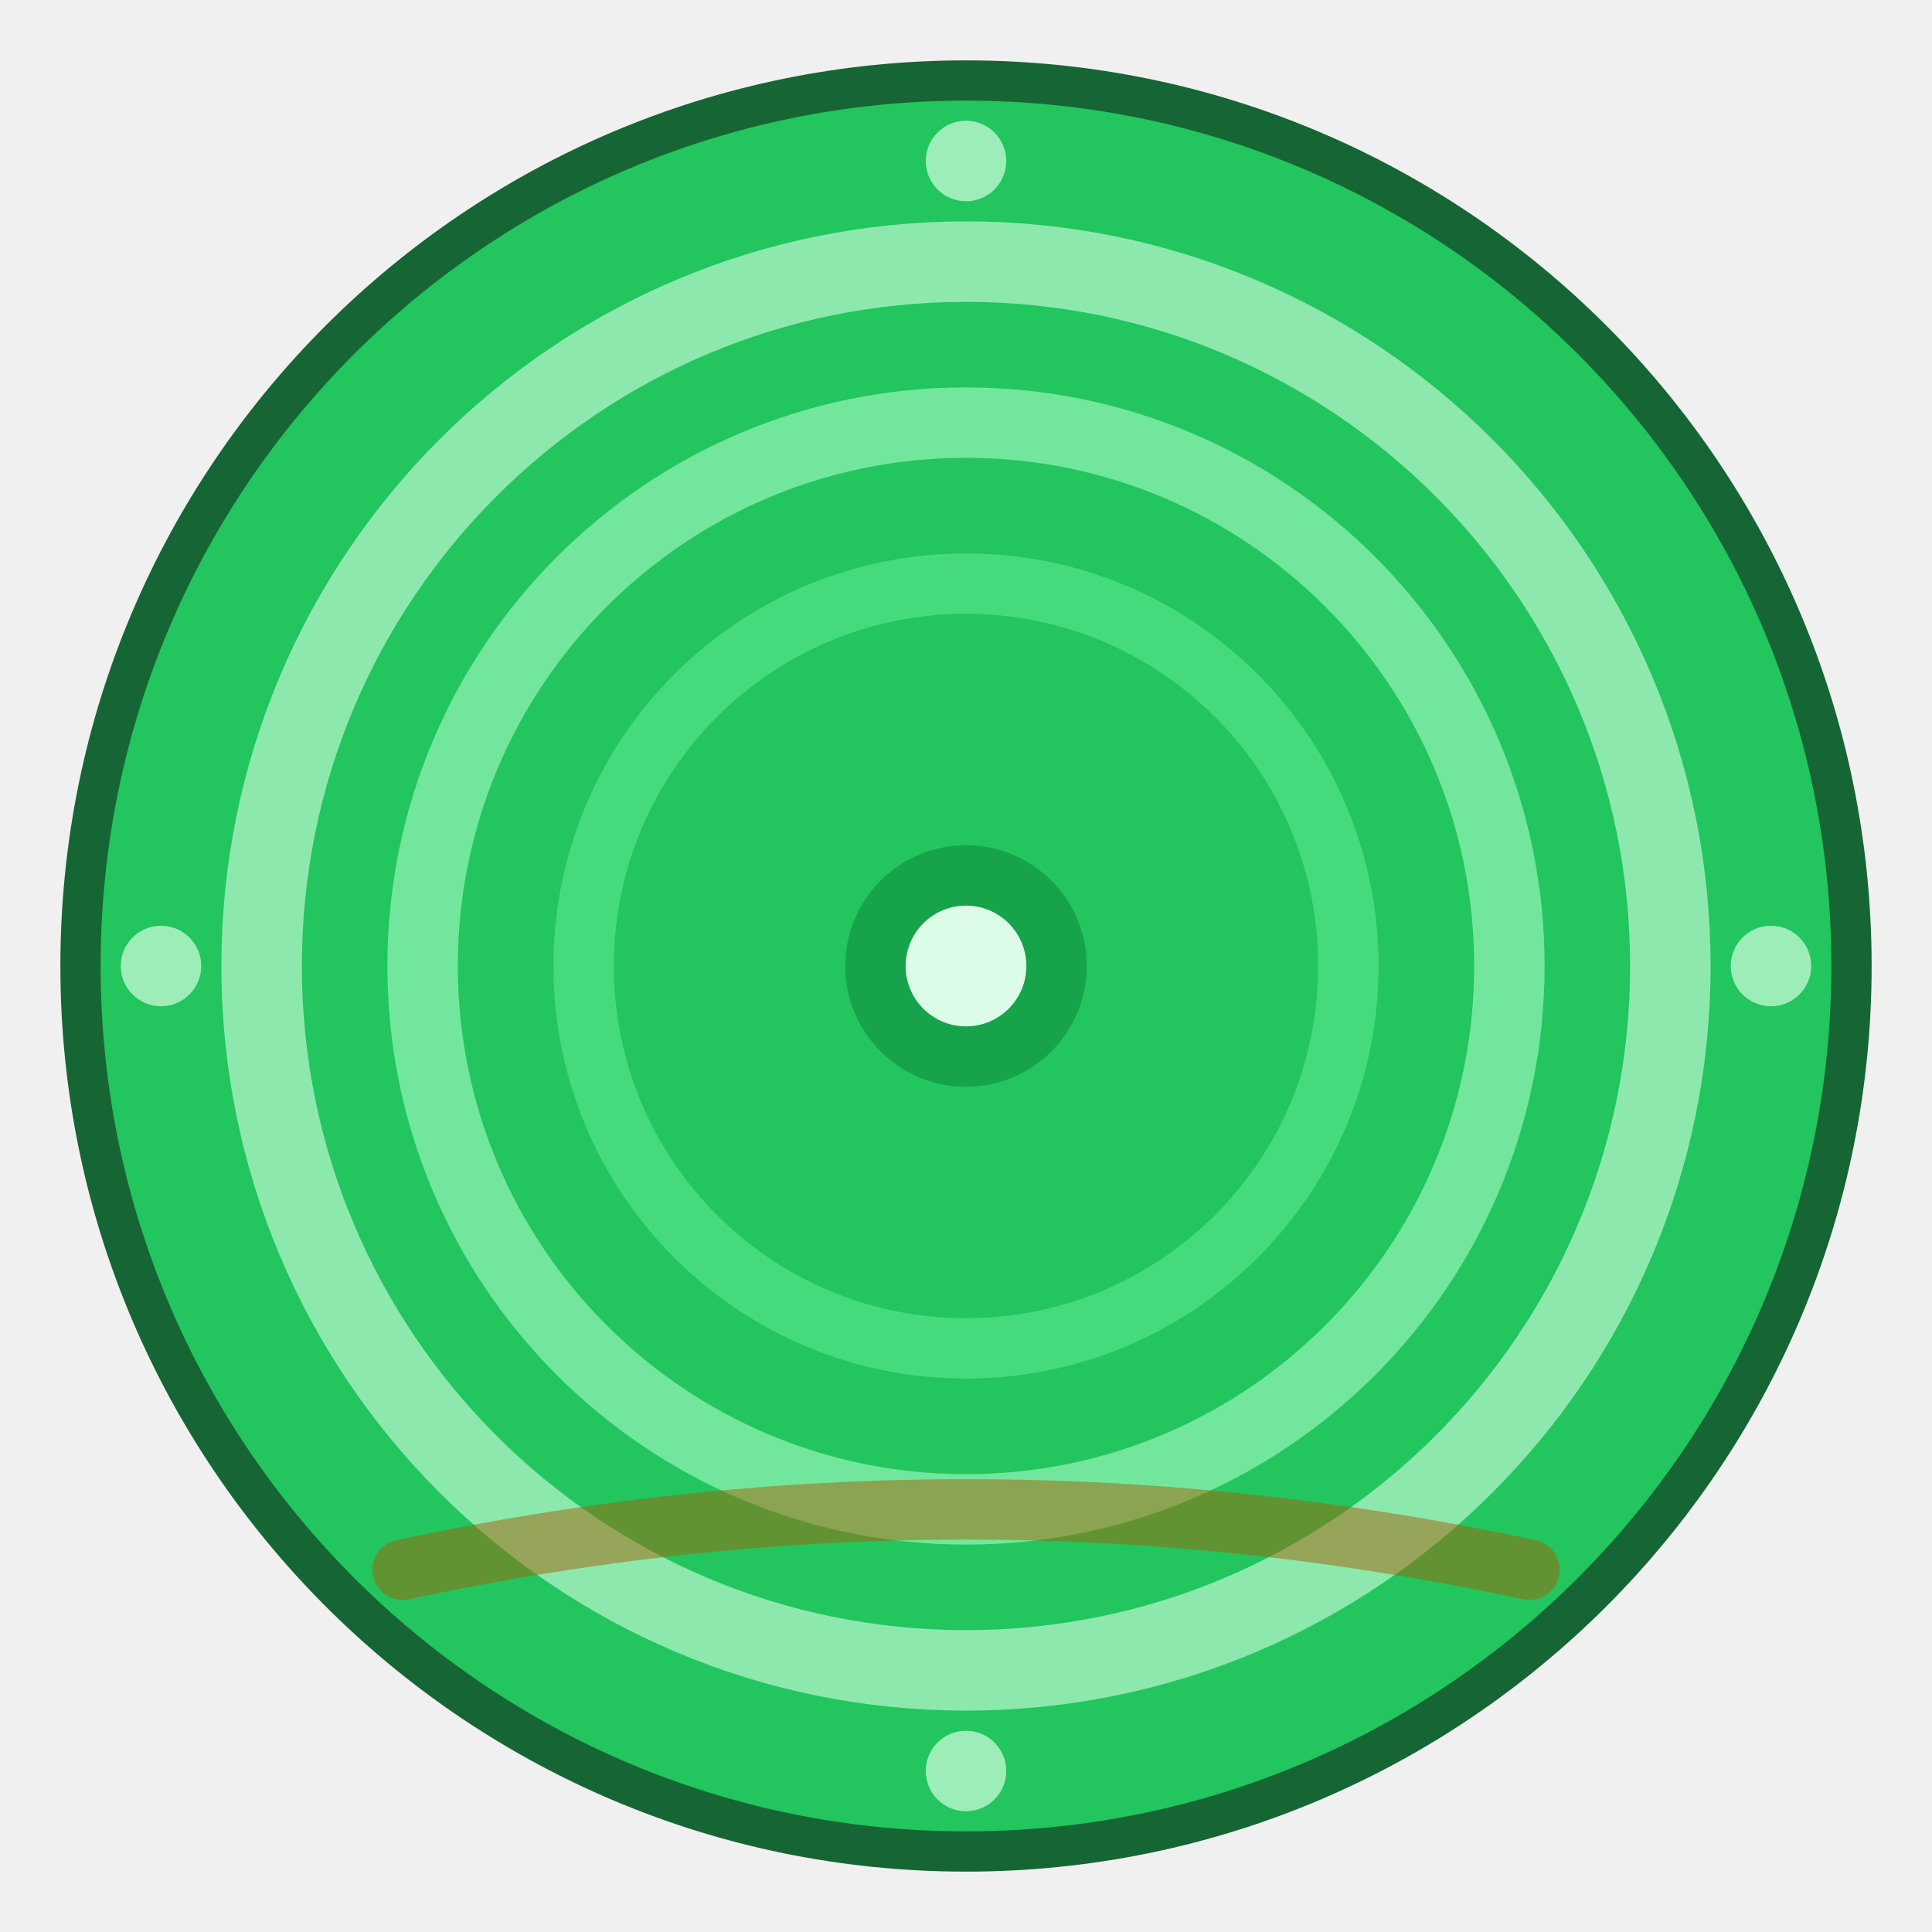
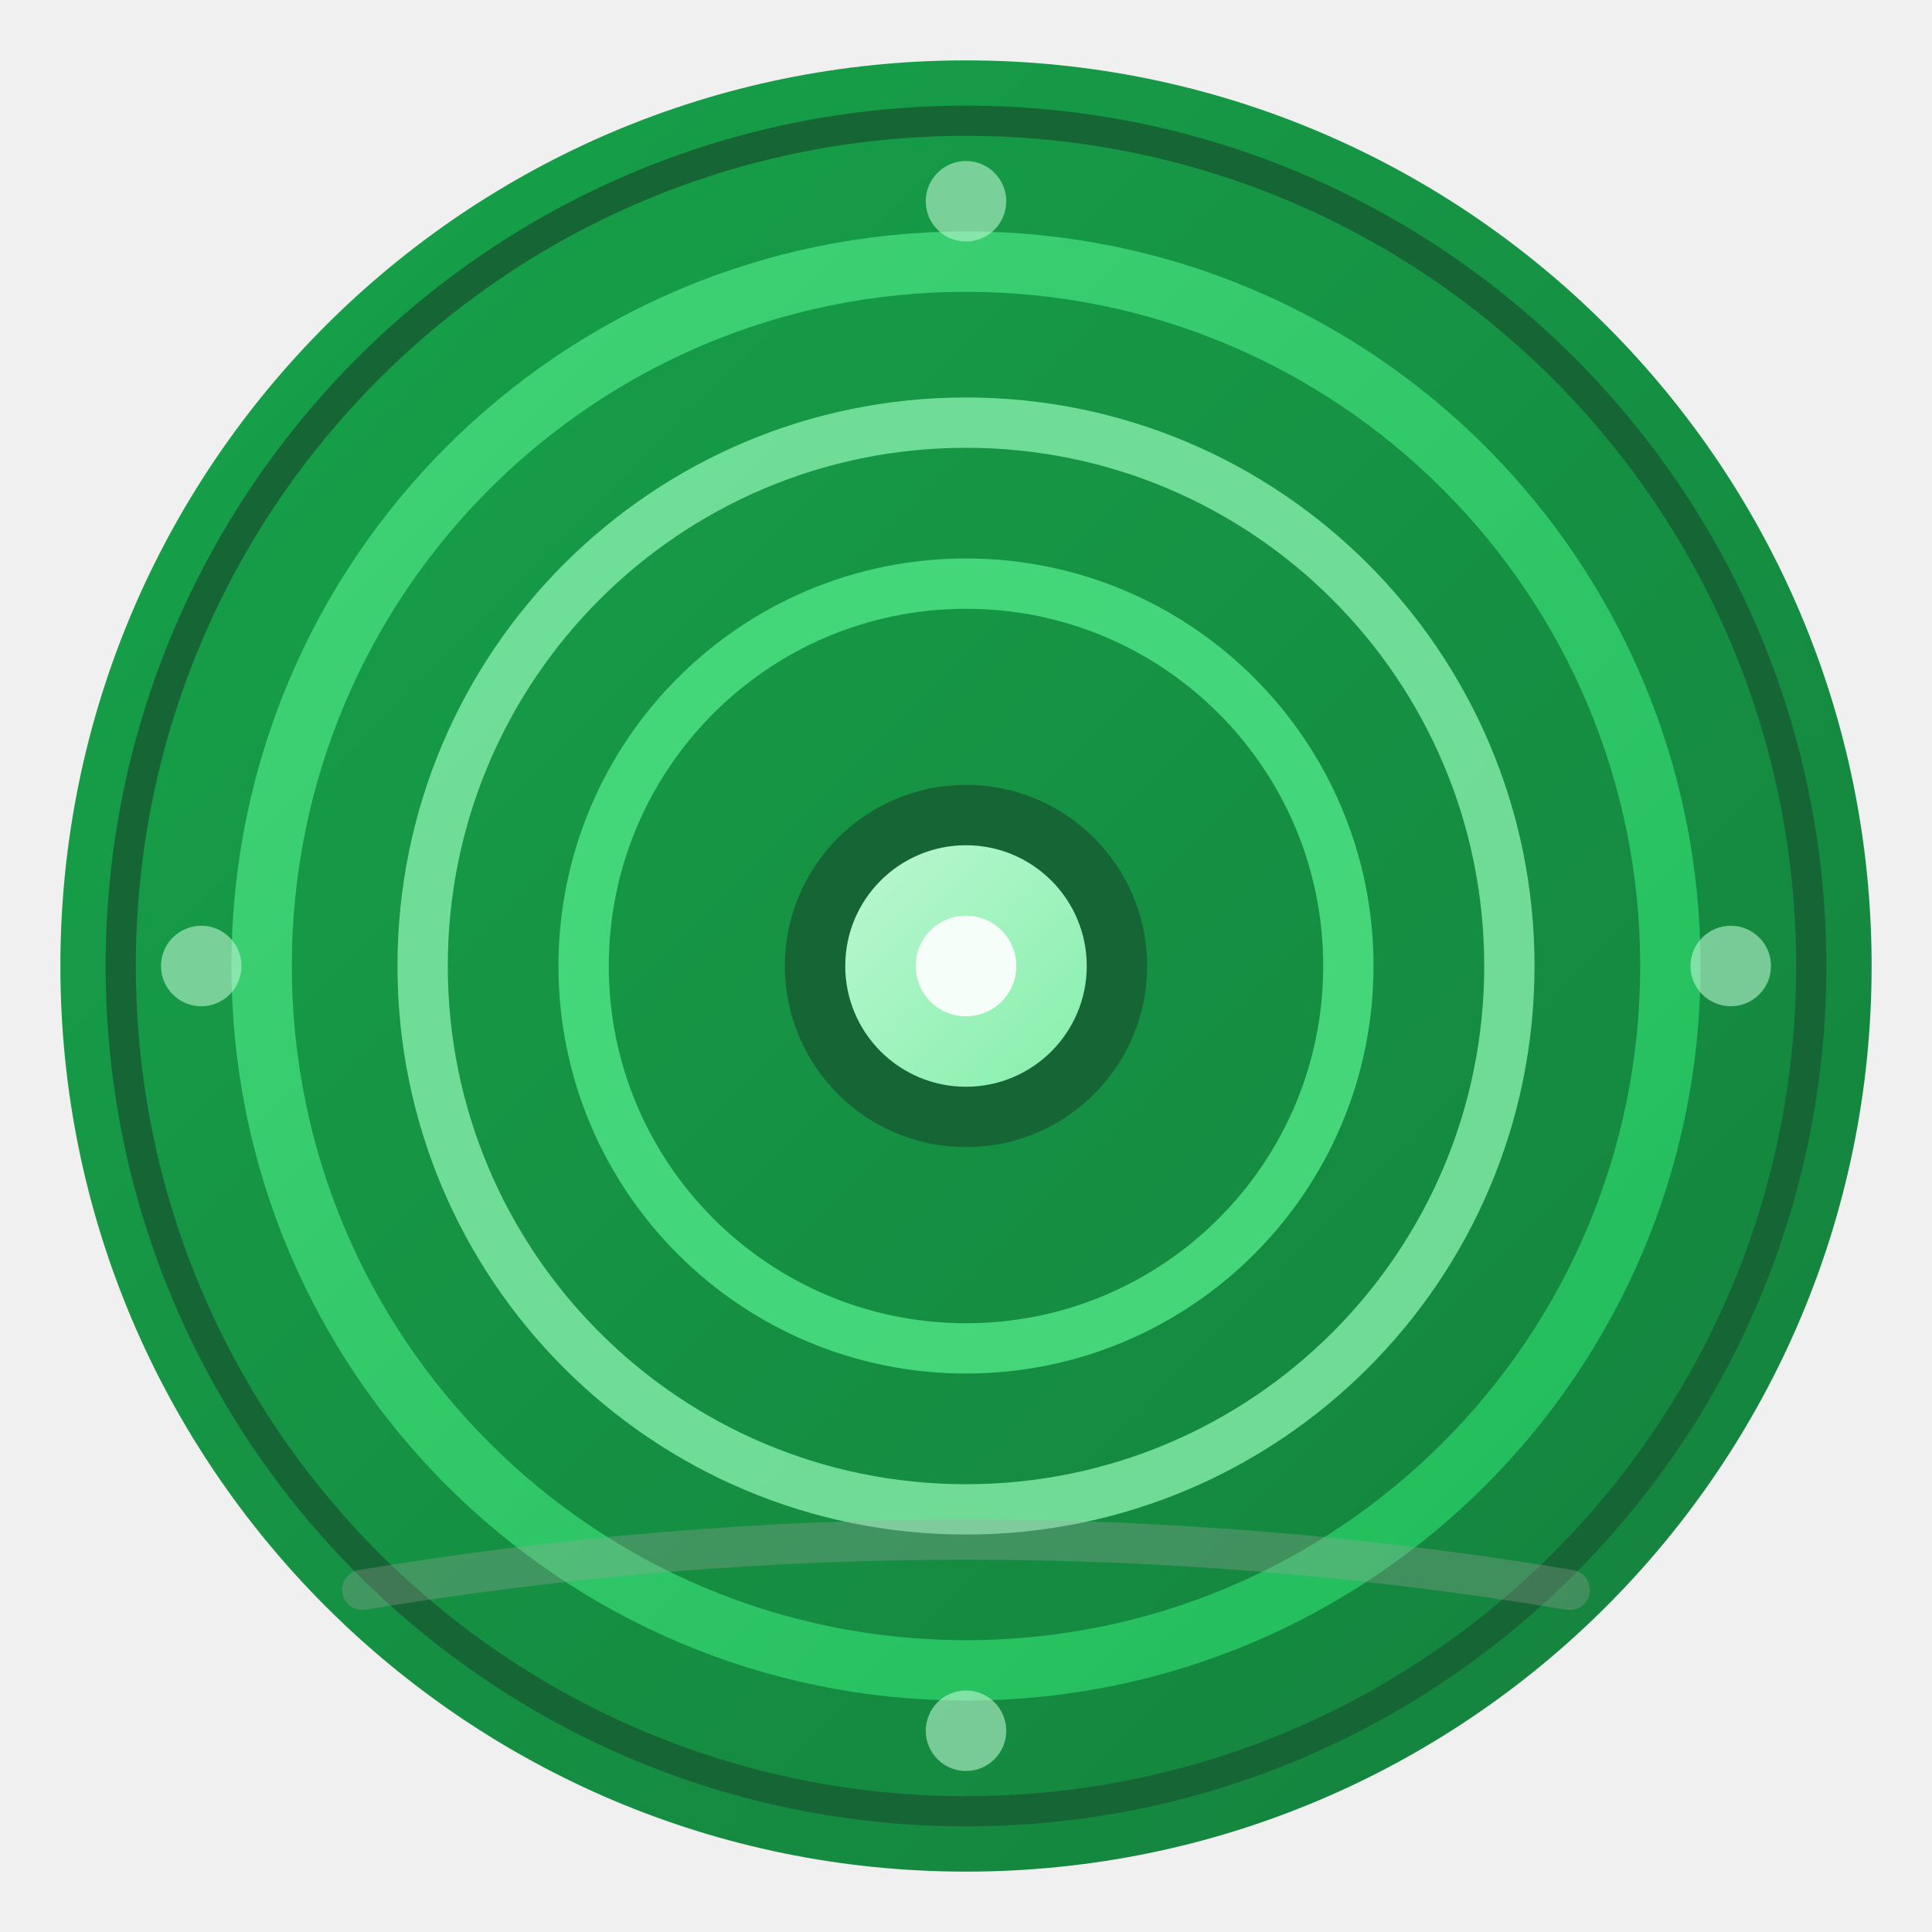
<svg xmlns="http://www.w3.org/2000/svg" viewBox="0 0 192 192" fill="none">
-   <circle cx="96" cy="96" r="88" fill="#22c55e" />
-   <circle cx="96" cy="96" r="88" fill="none" stroke="#166534" stroke-width="4" />
-   <circle cx="96" cy="96" r="70" fill="none" stroke="#bbf7d0" stroke-width="8" stroke-opacity="0.7" />
-   <circle cx="96" cy="96" r="54" fill="none" stroke="#86efac" stroke-width="7" stroke-opacity="0.8" />
-   <circle cx="96" cy="96" r="38" fill="none" stroke="#4ade80" stroke-width="6" stroke-opacity="0.9" />
-   <circle cx="96" cy="96" r="22" fill="none" stroke="#22c55e" stroke-width="5" />
-   <circle cx="96" cy="96" r="12" fill="#16a34a" />
-   <circle cx="96" cy="96" r="6" fill="#dcfce7" />
-   <circle cx="96" cy="16" r="4" fill="#bbf7d0" opacity="0.8" />
-   <circle cx="96" cy="176" r="4" fill="#bbf7d0" opacity="0.8" />
-   <circle cx="16" cy="96" r="4" fill="#bbf7d0" opacity="0.8" />
-   <circle cx="176" cy="96" r="4" fill="#bbf7d0" opacity="0.8" />
-   <path d="M40 156 Q96 144 152 156" stroke="#a16207" stroke-width="6" stroke-linecap="round" fill="none" opacity="0.5" />
+   <defs>
+     <linearGradient id="outerRing" x1="0%" y1="0%" x2="100%" y2="100%">
+       <stop offset="0%" stop-color="#16a34a" />
+       <stop offset="100%" stop-color="#15803d" />
+     </linearGradient>
+     <linearGradient id="innerGlow" x1="0%" y1="0%" x2="100%" y2="100%">
+       <stop offset="0%" stop-color="#4ade80" />
+       <stop offset="100%" stop-color="#22c55e" />
+     </linearGradient>
+     <linearGradient id="centerGrad" x1="0%" y1="0%" x2="100%" y2="100%">
+       <stop offset="0%" stop-color="#bbf7d0" />
+       <stop offset="100%" stop-color="#86efac" />
+     </linearGradient>
+   </defs>
+   <circle cx="96" cy="96" r="90" fill="url(#outerRing)" />
+   <circle cx="96" cy="96" r="84" fill="none" stroke="#166534" stroke-width="3" />
+   <circle cx="96" cy="96" r="70" fill="none" stroke="url(#innerGlow)" stroke-width="6" stroke-opacity="0.85" />
+   <circle cx="96" cy="96" r="54" fill="none" stroke="#86efac" stroke-width="5" stroke-opacity="0.8" />
+   <circle cx="96" cy="96" r="38" fill="none" stroke="#4ade80" stroke-width="5" stroke-opacity="0.9" />
+   <circle cx="96" cy="96" r="18" fill="#166534" />
+   <circle cx="96" cy="96" r="12" fill="url(#centerGrad)" />
+   <circle cx="96" cy="96" r="5" fill="#ffffff" fill-opacity="0.9" />
+   <circle cx="96" cy="20" r="4" fill="#bbf7d0" fill-opacity="0.6" />
+   <circle cx="96" cy="172" r="4" fill="#bbf7d0" fill-opacity="0.6" />
+   <circle cx="20" cy="96" r="4" fill="#bbf7d0" fill-opacity="0.6" />
+   <circle cx="172" cy="96" r="4" fill="#bbf7d0" fill-opacity="0.6" />
+   <path d="M36 158 Q96 148 156 158" stroke="#a3a3a3" stroke-width="4" stroke-linecap="round" fill="none" stroke-opacity="0.3" />
</svg>
